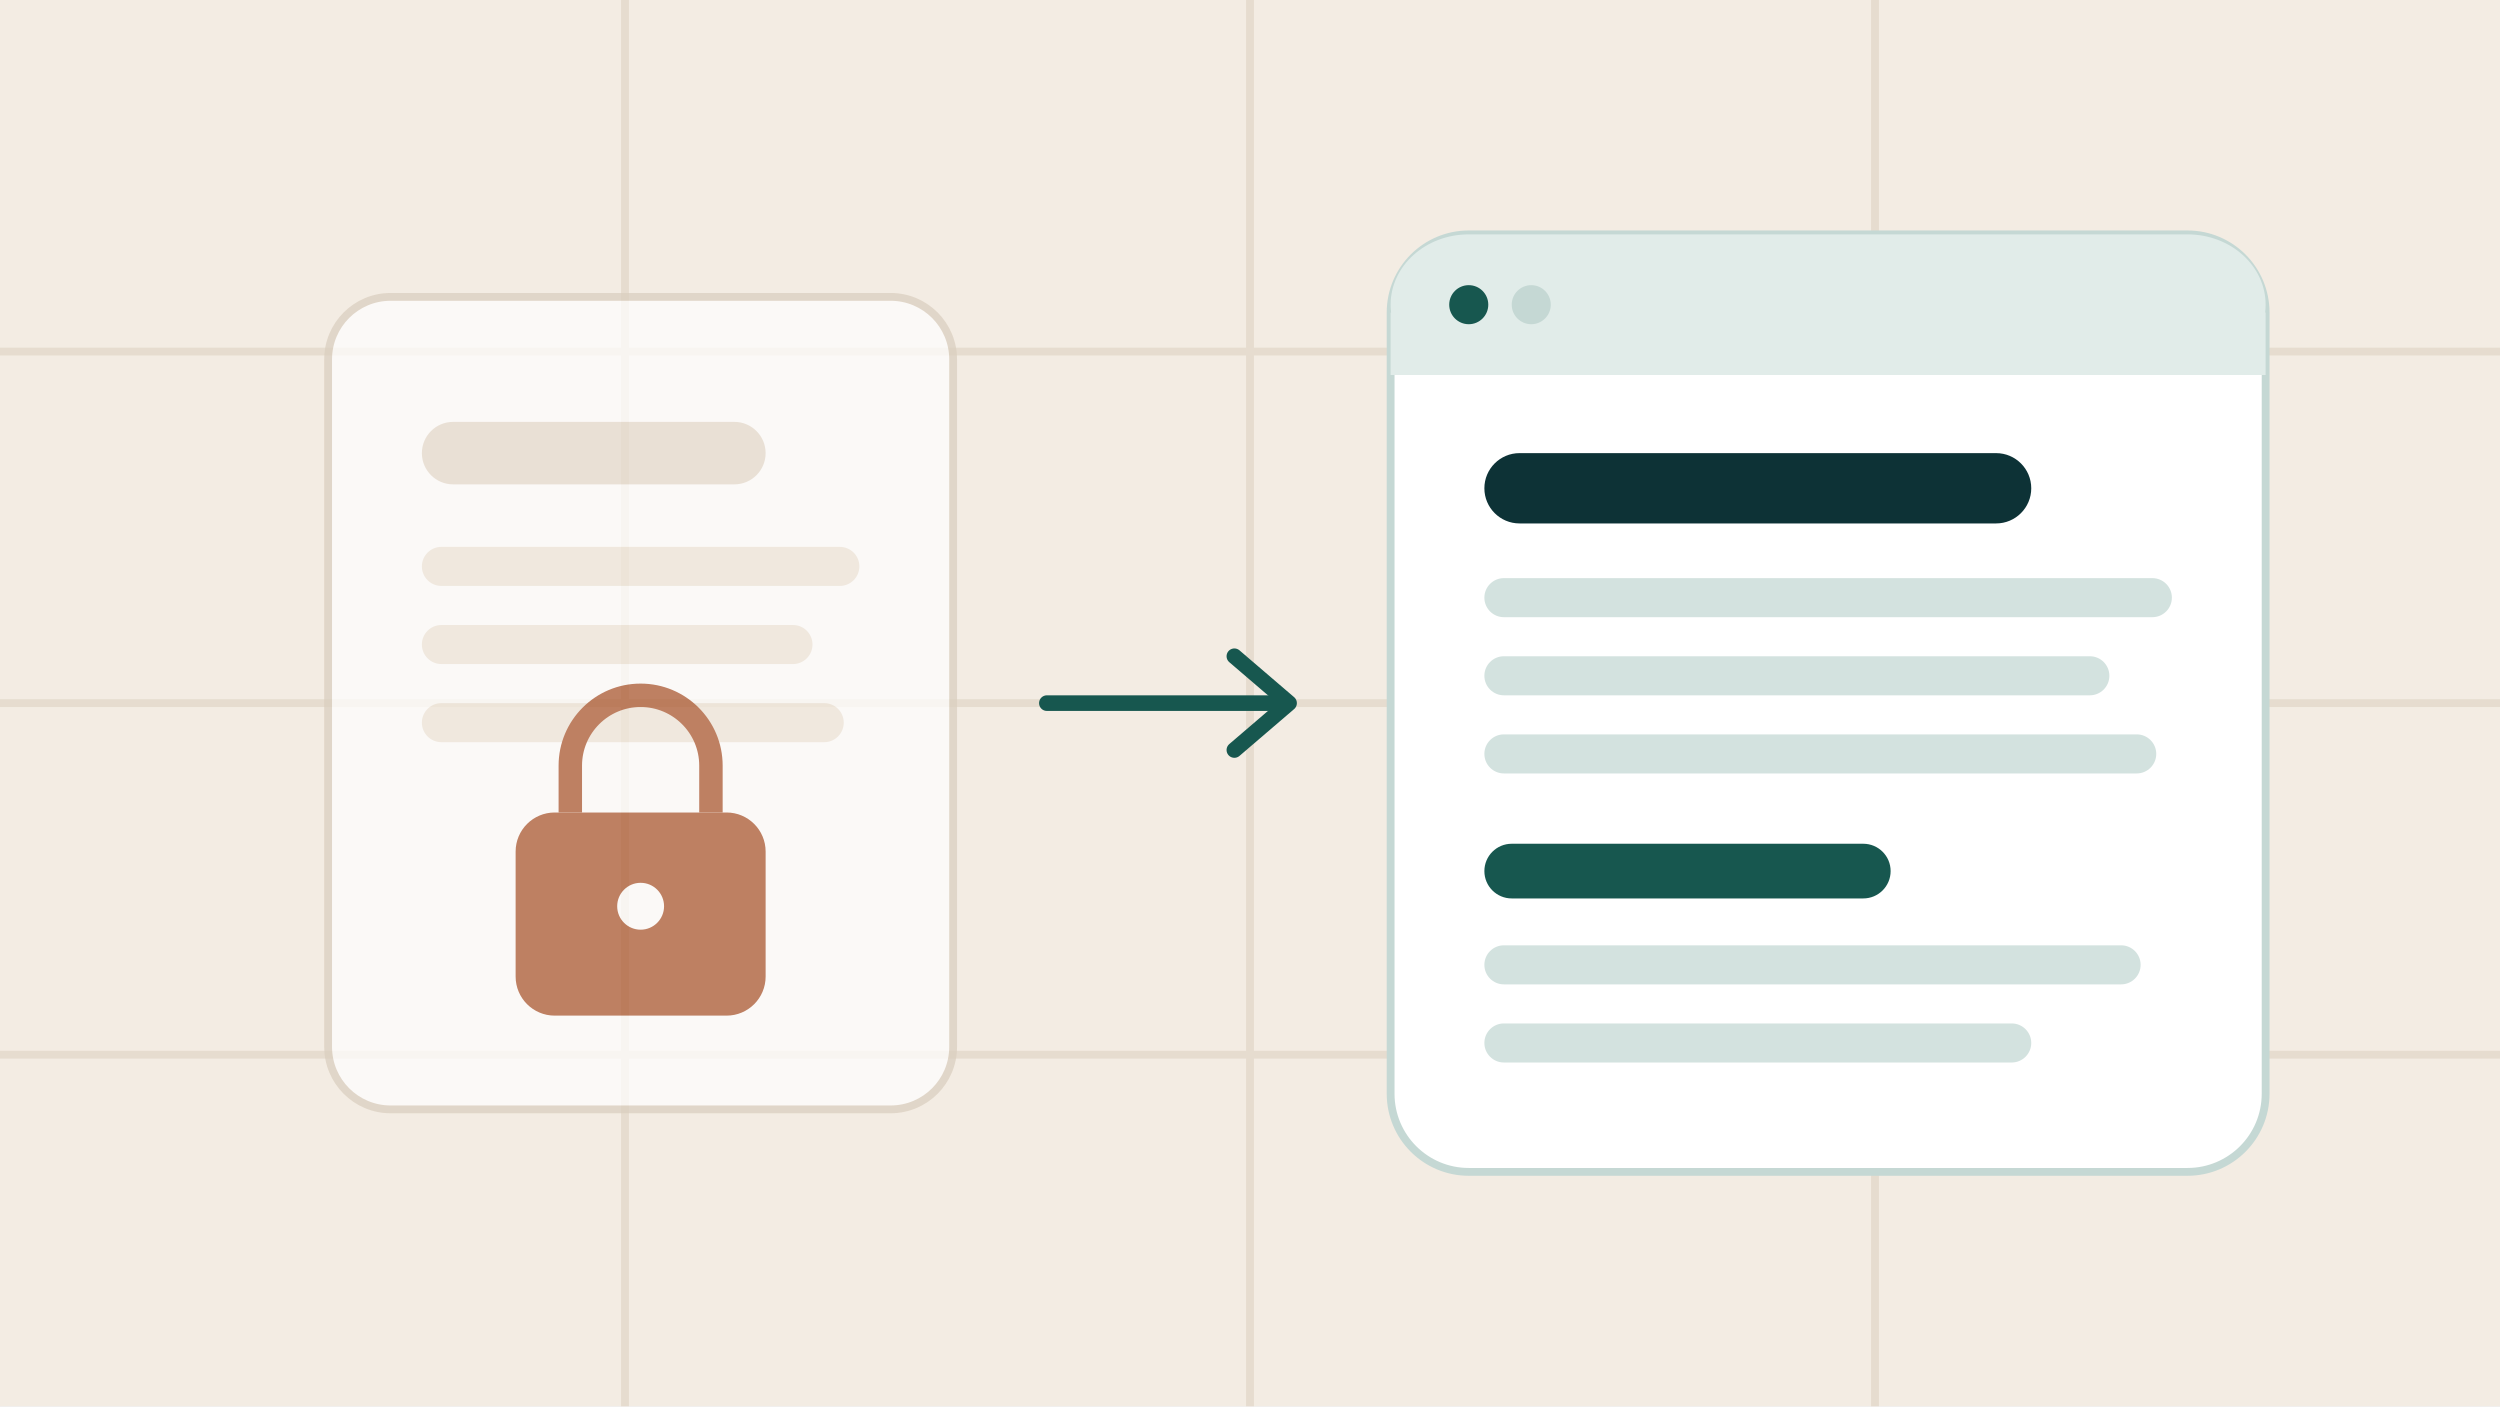
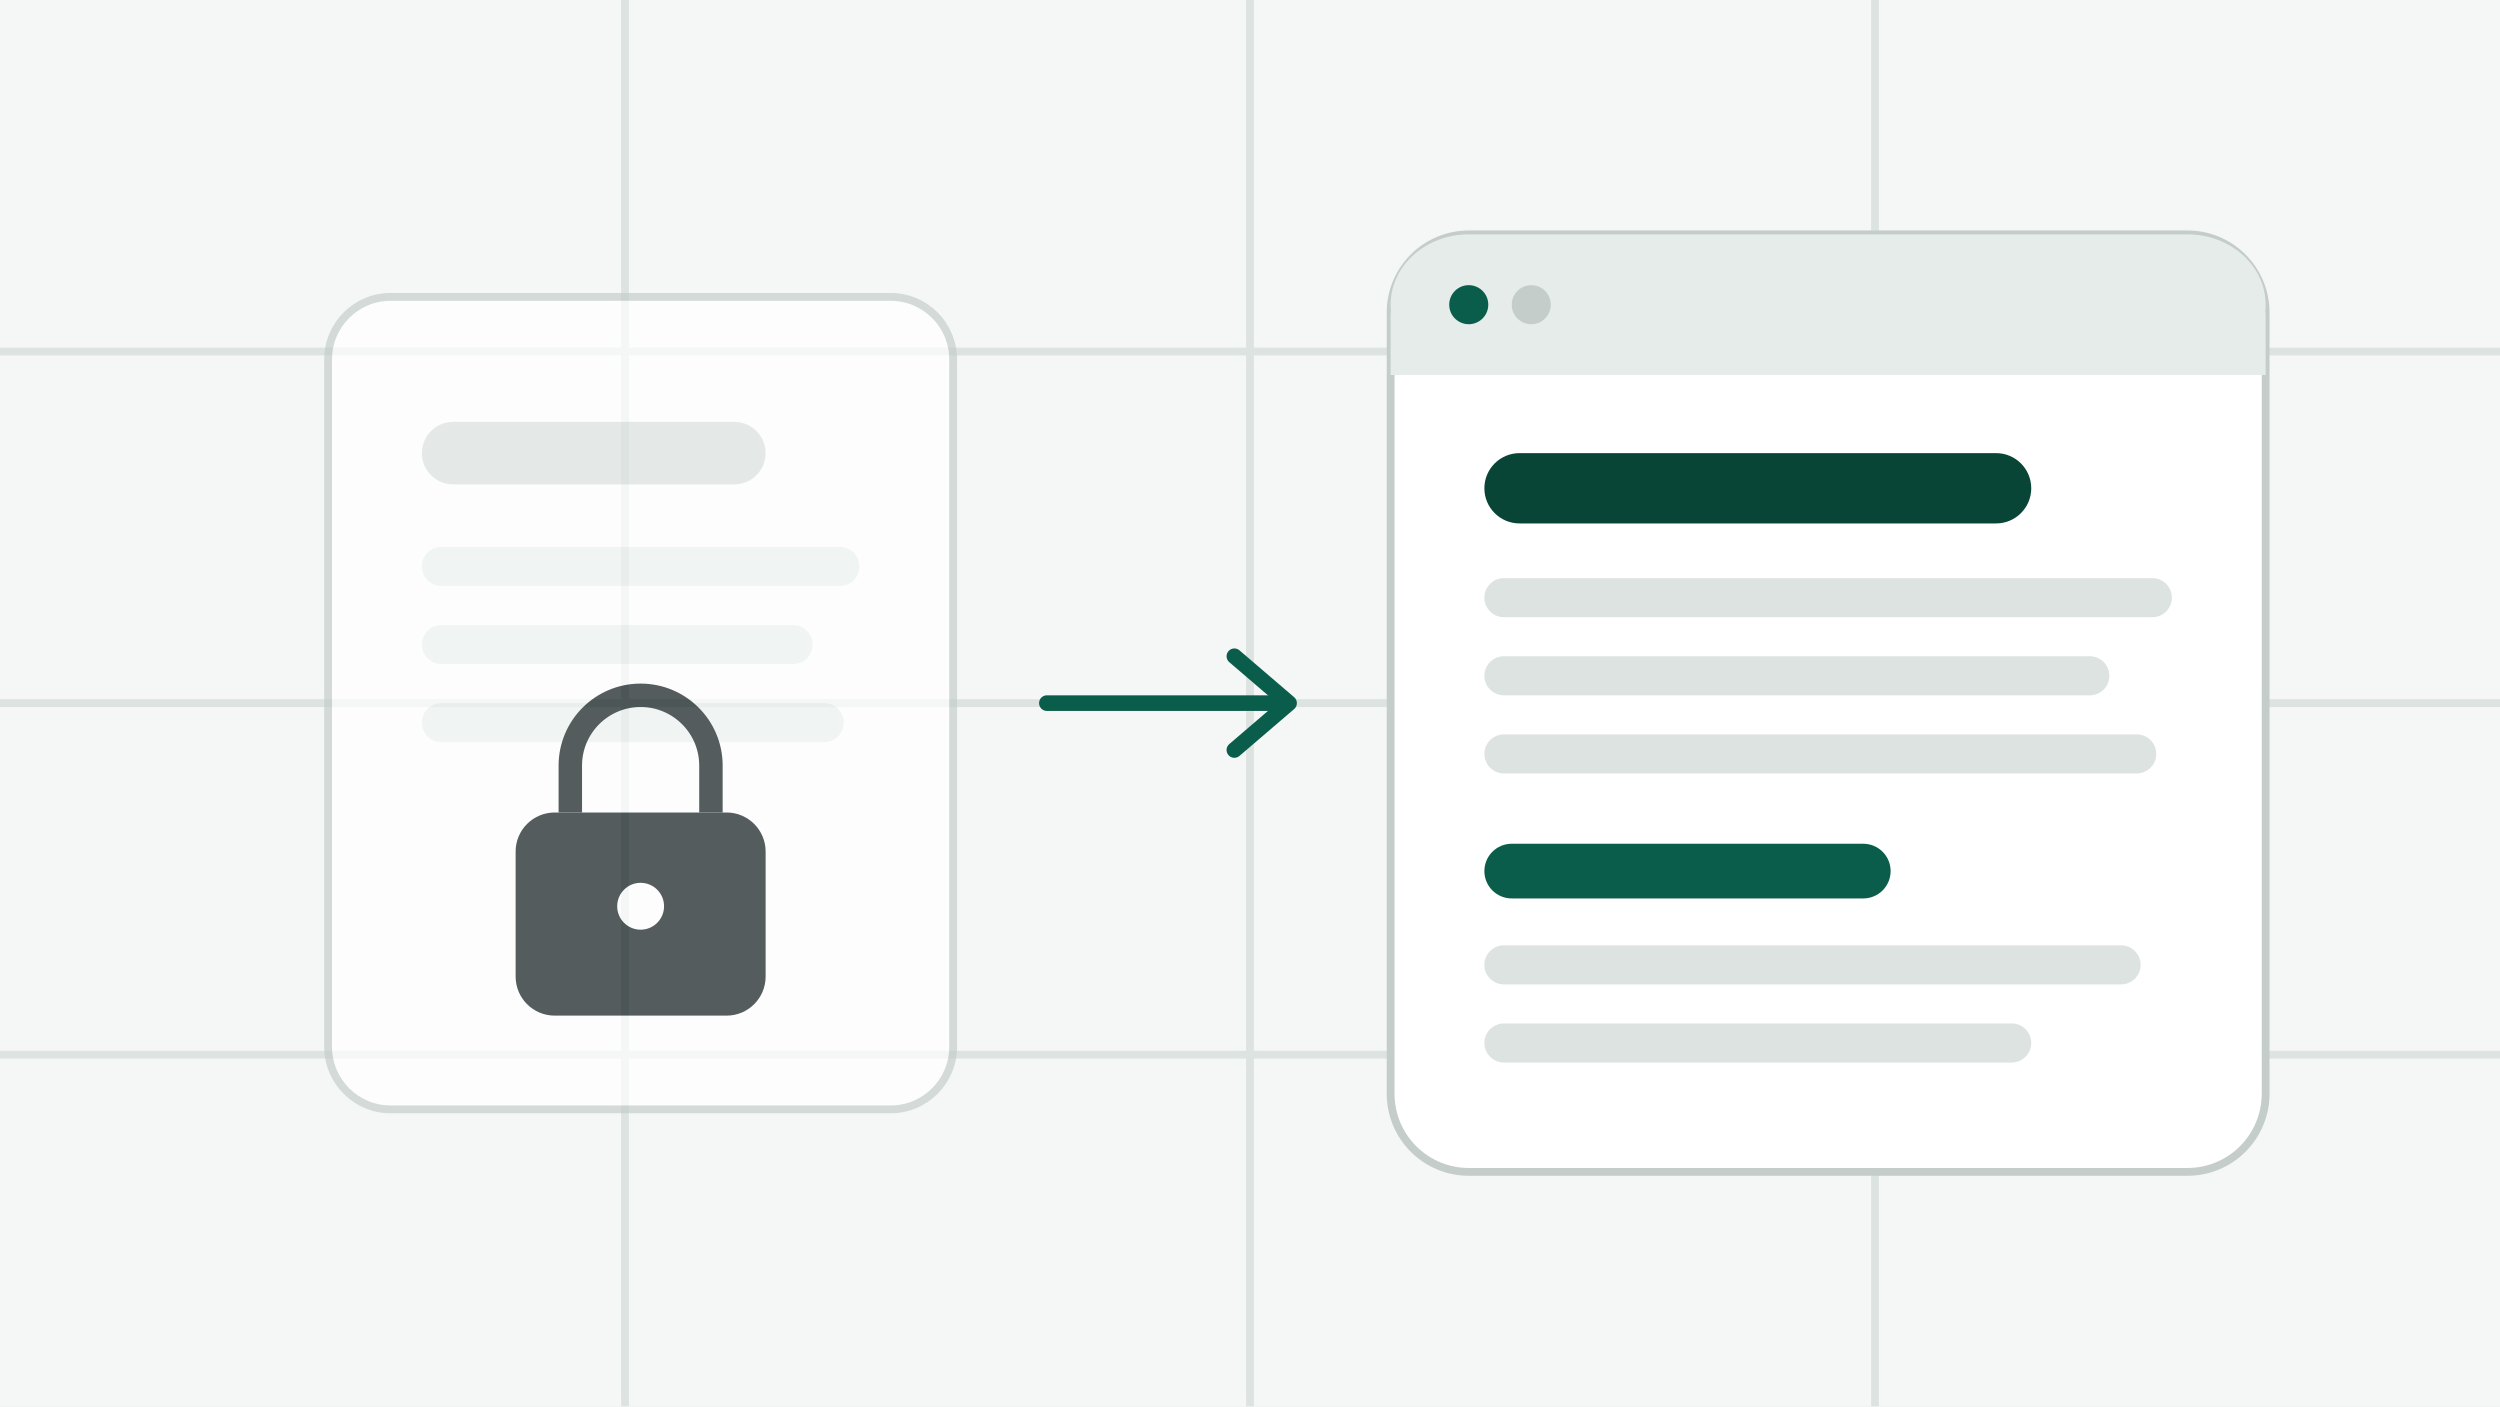
<svg xmlns="http://www.w3.org/2000/svg" viewBox="0 0 320 180" role="img" aria-label="Illustration: a locked PDF leaflet beside an open web page">
-   <rect width="320" height="180" fill="#f3ece3" />
-   <g stroke="#e6dccf" stroke-width="1">
+   <rect width="320" height="180" fill="#f5f7f6" />
+   <g stroke="#dde3e1" stroke-width="1">
    <path d="M0 45h320M0 90h320M0 135h320M80 0v180M160 0v180M240 0v180" />
  </g>
  <g opacity=".7">
-     <rect x="42" y="38" width="80" height="104" rx="8" fill="#fff" stroke="#d9cdbd" />
-     <rect x="54" y="54" width="44" height="8" rx="4" fill="#e6dccf" />
-     <rect x="54" y="70" width="56" height="5" rx="2.5" fill="#efe7dc" />
-     <rect x="54" y="80" width="50" height="5" rx="2.5" fill="#efe7dc" />
-     <rect x="54" y="90" width="54" height="5" rx="2.5" fill="#efe7dc" />
-     <rect x="66" y="104" width="32" height="26" rx="5" fill="#a8522b" />
-     <path d="M73 104v-6a9 9 0 0 1 18 0v6" fill="none" stroke="#a8522b" stroke-width="3" />
+     <rect x="42" y="38" width="80" height="104" rx="8" fill="#fff" stroke="#c4cdca" />
+     <rect x="54" y="54" width="44" height="8" rx="4" fill="#dde3e1" />
+     <rect x="54" y="70" width="56" height="5" rx="2.5" fill="#eef2f1" />
+     <rect x="54" y="80" width="50" height="5" rx="2.5" fill="#eef2f1" />
+     <rect x="54" y="90" width="54" height="5" rx="2.5" fill="#eef2f1" />
+     <rect x="66" y="104" width="32" height="26" rx="5" fill="#0f1a1c" />
+     <path d="M73 104v-6a9 9 0 0 1 18 0v6" fill="none" stroke="#0f1a1c" stroke-width="3" />
    <circle cx="82" cy="116" r="3" fill="#fff" />
  </g>
-   <path d="M134 90h30" stroke="#17574f" stroke-width="2" stroke-linecap="round" />
-   <path d="M158 84l7 6-7 6" fill="none" stroke="#17574f" stroke-width="2" stroke-linecap="round" stroke-linejoin="round" />
-   <rect x="178" y="30" width="112" height="120" rx="10" fill="#fff" stroke="#c5d8d4" />
-   <rect x="178" y="30" width="112" height="18" rx="10" fill="#e1ece9" />
-   <rect x="178" y="40" width="112" height="8" fill="#e1ece9" />
-   <circle cx="188" cy="39" r="2.5" fill="#17574f" />
-   <circle cx="196" cy="39" r="2.5" fill="#c5d8d4" />
-   <rect x="190" y="58" width="70" height="9" rx="4.5" fill="#0d3236" />
-   <rect x="190" y="74" width="88" height="5" rx="2.5" fill="#d3e2df" />
-   <rect x="190" y="84" width="80" height="5" rx="2.5" fill="#d3e2df" />
-   <rect x="190" y="94" width="86" height="5" rx="2.5" fill="#d3e2df" />
-   <rect x="190" y="108" width="52" height="7" rx="3.5" fill="#17574f" />
-   <rect x="190" y="121" width="84" height="5" rx="2.5" fill="#d3e2df" />
-   <rect x="190" y="131" width="70" height="5" rx="2.5" fill="#d3e2df" />
+   <path d="M134 90h30" stroke="#0b5d4b" stroke-width="2" stroke-linecap="round" />
+   <path d="M158 84l7 6-7 6" fill="none" stroke="#0b5d4b" stroke-width="2" stroke-linecap="round" stroke-linejoin="round" />
+   <rect x="178" y="30" width="112" height="120" rx="10" fill="#fff" stroke="#c4cdca" />
+   <rect x="178" y="30" width="112" height="18" rx="10" fill="#e6ecea" />
+   <rect x="178" y="40" width="112" height="8" fill="#e6ecea" />
+   <circle cx="188" cy="39" r="2.5" fill="#0b5d4b" />
+   <circle cx="196" cy="39" r="2.5" fill="#c4cdca" />
+   <rect x="190" y="58" width="70" height="9" rx="4.5" fill="#084537" />
+   <rect x="190" y="74" width="88" height="5" rx="2.5" fill="#dde3e1" />
+   <rect x="190" y="84" width="80" height="5" rx="2.5" fill="#dde3e1" />
+   <rect x="190" y="94" width="86" height="5" rx="2.5" fill="#dde3e1" />
+   <rect x="190" y="108" width="52" height="7" rx="3.5" fill="#0b5d4b" />
+   <rect x="190" y="121" width="84" height="5" rx="2.5" fill="#dde3e1" />
+   <rect x="190" y="131" width="70" height="5" rx="2.5" fill="#dde3e1" />
</svg>
